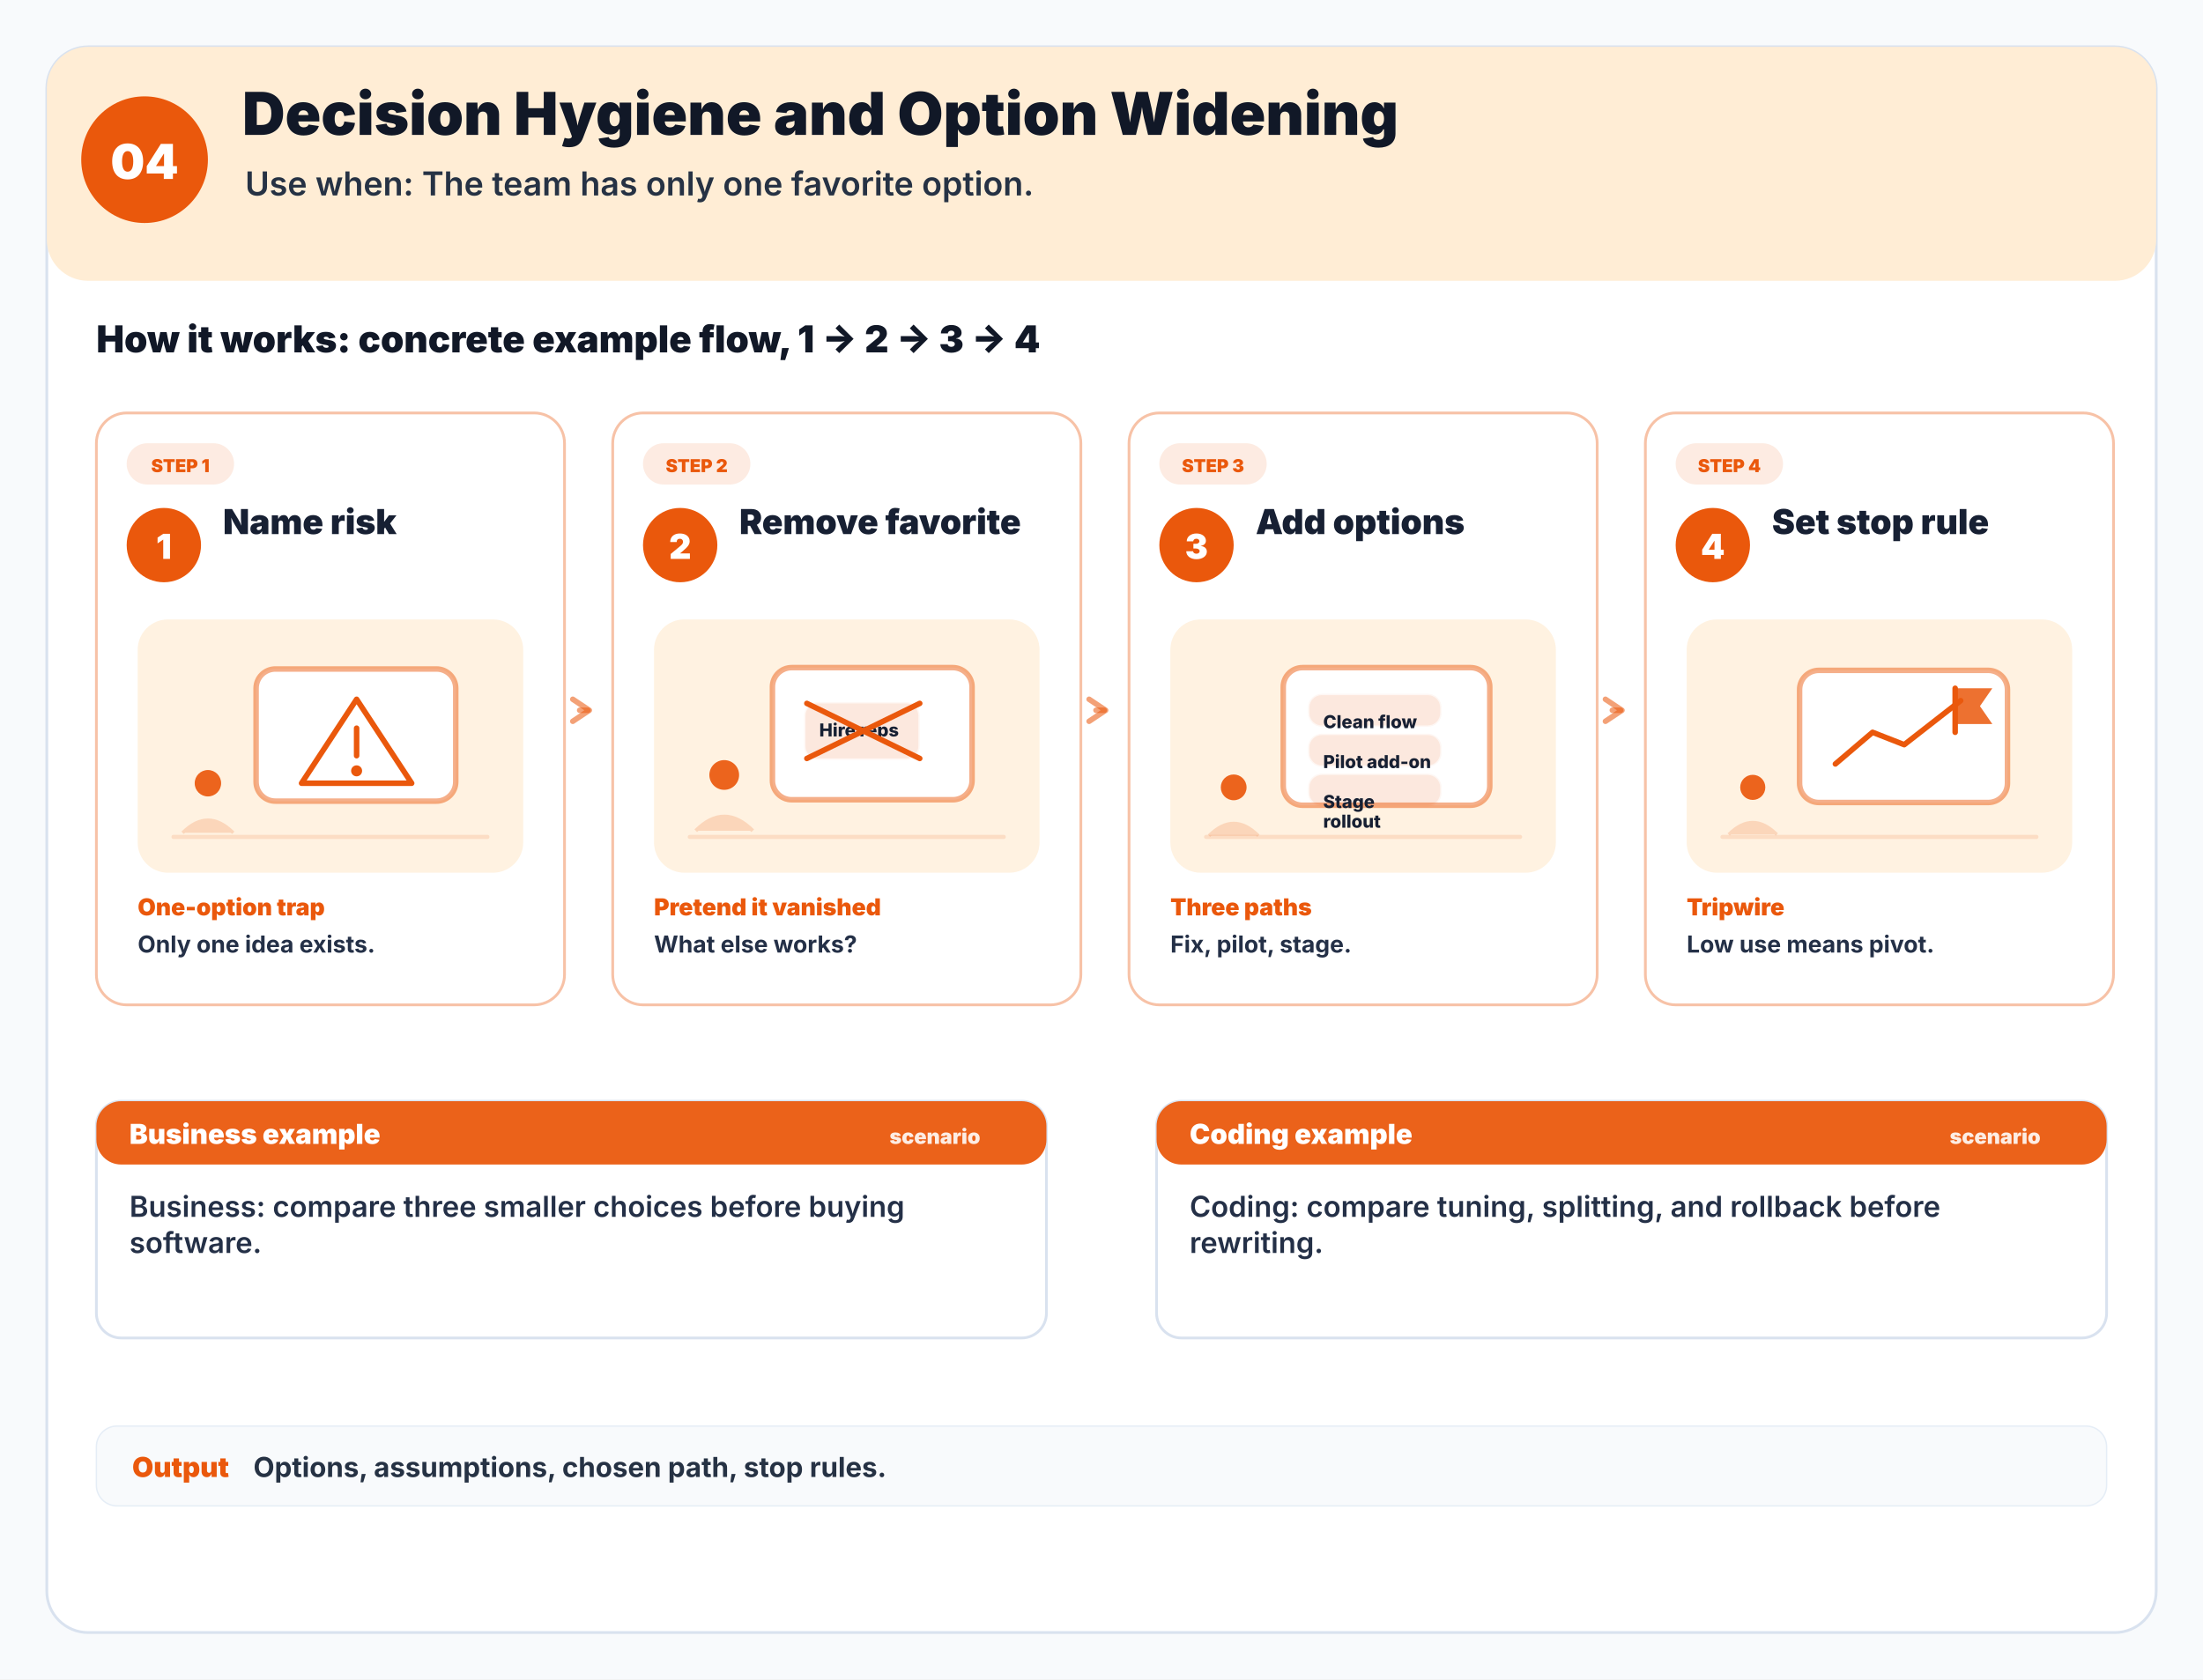
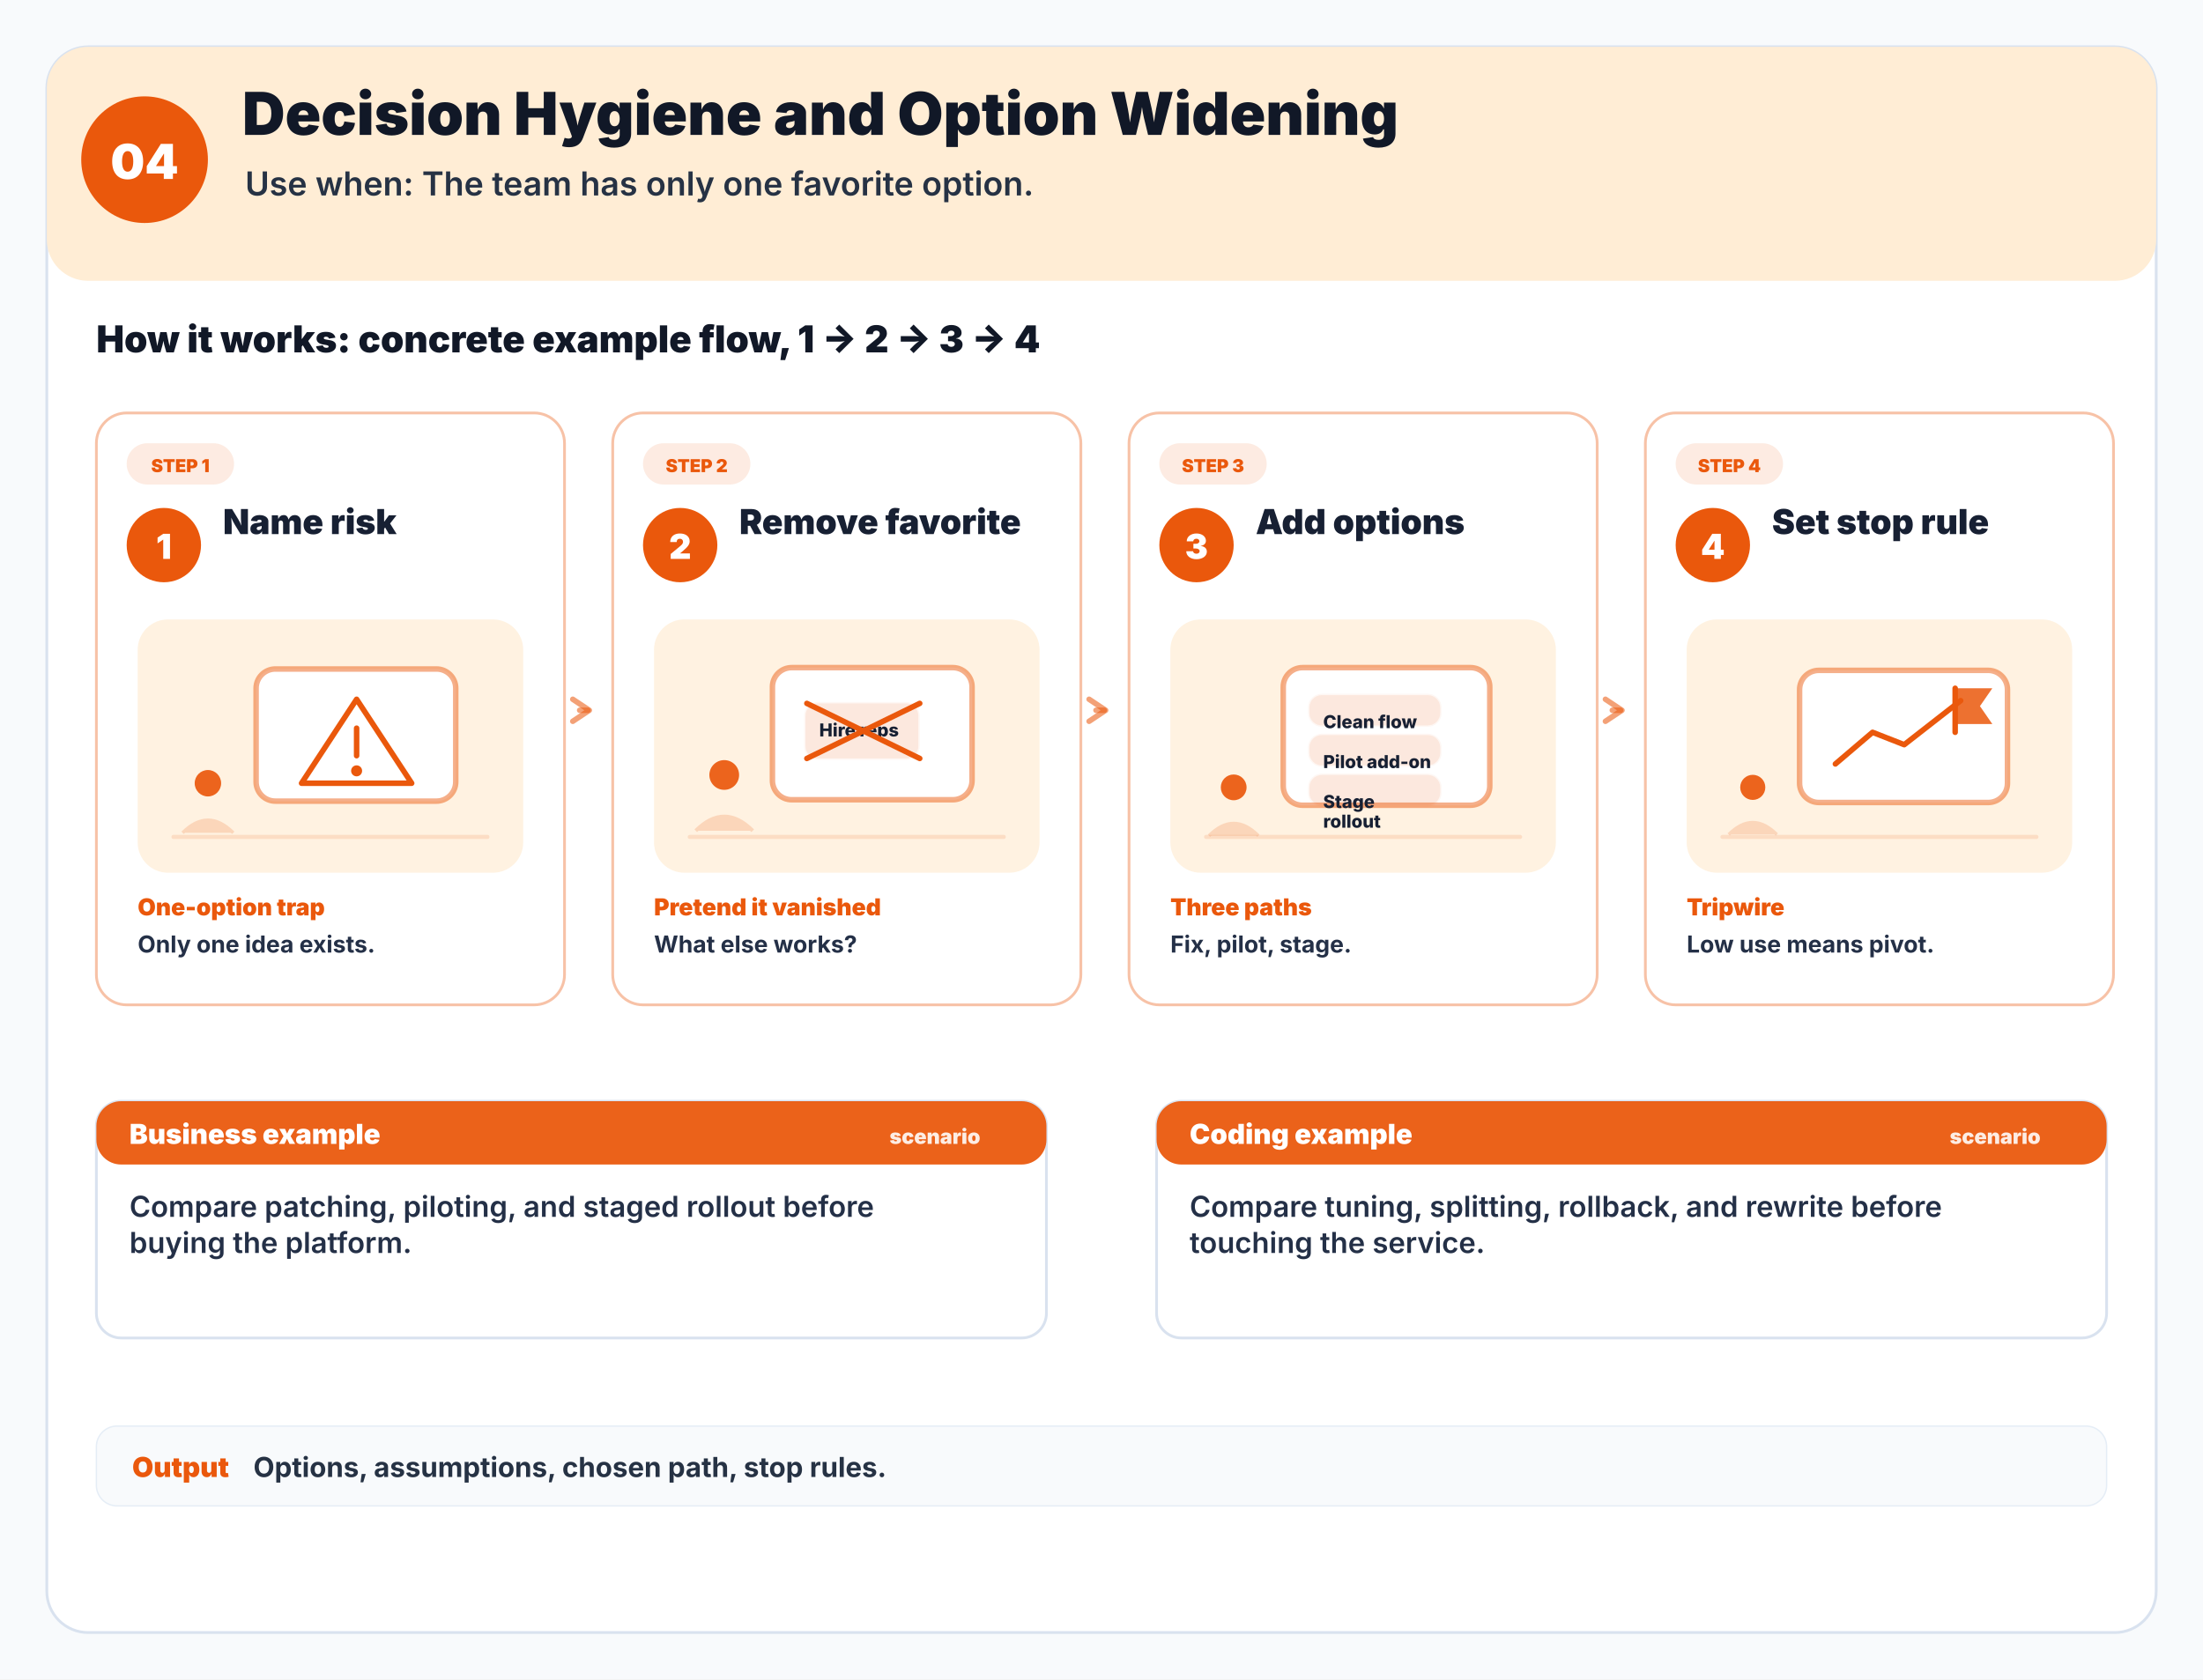
<svg xmlns="http://www.w3.org/2000/svg" width="1600" height="1220" viewBox="0 0 1600 1220" role="img" aria-labelledby="title desc">
  <style>
    .frame-card .frame-bg { transition: stroke-width 160ms ease, filter 160ms ease; }
    .frame-card:hover .frame-bg { stroke-width: 4; filter: url(#softShadow); }
    @media (prefers-reduced-motion: reduce) {
      .frame-card .frame-bg { transition: none; }
    }
  </style>
  <defs>
    <filter id="softShadow" x="-8%" y="-18%" width="116%" height="140%">
      <feDropShadow dx="0" dy="8" stdDeviation="8" flood-color="#0f172a" flood-opacity="0.13" />
    </filter>
  </defs>
  <rect width="1600" height="1220" fill="#f8fafc" />
  <rect x="34" y="34" width="1532" height="1152" rx="30" fill="#ffffff" stroke="#d9e2ef" stroke-width="2" />
  <rect x="34" y="34" width="1532" height="170" rx="30" fill="#ffedd5" />
  <circle cx="105" cy="116" r="46" fill="#ea580c" />
  <text x="105" y="130" text-anchor="middle" font-size="35" font-weight="900" fill="#ffffff" font-family="Inter, ui-sans-serif, system-ui">04</text>
  <text x="176" y="98" font-size="43" font-weight="900" fill="#111827" font-family="Inter, ui-sans-serif, system-ui">Decision Hygiene and Option Widening</text>
  <text x="178" y="142" text-anchor="start" font-size="24" font-weight="610" fill="#263244" font-family="Inter, ui-sans-serif, system-ui, -apple-system, BlinkMacSystemFont, Segoe UI, Arial, sans-serif">
    <tspan x="178" dy="0">Use when: The team has only one favorite option.</tspan>
  </text>
  <text x="70" y="256" font-size="27" font-weight="900" fill="#111827" font-family="Inter, ui-sans-serif, system-ui">How it works: concrete example flow, 1 -&gt; 2 -&gt; 3 -&gt; 4</text>
  <g class="frame-card">
    <rect class="frame-bg" x="70" y="300" width="340" height="430" rx="22" fill="#ffffff" stroke="#ea580c" stroke-opacity="0.36" stroke-width="2" />
    <rect x="92" y="322" width="78" height="30" rx="15" fill="#ea580c" opacity="0.12" />
    <text x="131" y="343" text-anchor="middle" font-size="13" font-weight="900" fill="#ea580c" letter-spacing="0" font-family="Inter, ui-sans-serif, system-ui">STEP 1</text>
    <circle cx="119" cy="396" r="27" fill="#ea580c" />
    <text x="119" y="406" text-anchor="middle" font-size="25" font-weight="900" fill="#ffffff" font-family="Inter, ui-sans-serif, system-ui">1</text>
    <text x="162" y="388" text-anchor="start" font-size="25" font-weight="880" fill="#172033" font-family="Inter, ui-sans-serif, system-ui, -apple-system, BlinkMacSystemFont, Segoe UI, Arial, sans-serif">
      <tspan x="162" dy="0">Name risk</tspan>
    </text>
    <g class="step-art">
      <rect x="100" y="450" width="280" height="184" rx="22" fill="#ffedd5" opacity="0.72" />
      <g transform="translate(100, 450)">
        <circle cx="51" cy="119" r="9.6" fill="#ea580c" opacity="0.92" />
        <path d="M 32.6 155 Q 51 136.6 69.4 155" fill="#ea580c" opacity="0.18" stroke="#ea580c" stroke-width="2.4" />
        <rect x="86" y="36" width="145" height="96" rx="14" fill="#ffffff" stroke="#ea580c" stroke-opacity="0.48" stroke-width="4" />
        <path d="M 159 58 L 199 119 H 119 Z" fill="#ffffff" stroke="#ea580c" stroke-width="4" stroke-linejoin="round" />
        <path d="M 159 79 V 99" stroke="#ea580c" stroke-width="4" stroke-linecap="round" stroke-linejoin="round" fill="none" />
        <circle cx="159" cy="110" r="4" fill="#ea580c" />
      </g>
      <path d="M 126 608 H 354" stroke="#ea580c" stroke-width="3" stroke-linecap="round" stroke-linejoin="round" fill="none" opacity="0.14" />
    </g>
    <text x="100" y="665" text-anchor="start" font-size="17" font-weight="900" fill="#ea580c" font-family="Inter, ui-sans-serif, system-ui, -apple-system, BlinkMacSystemFont, Segoe UI, Arial, sans-serif">
      <tspan x="100" dy="0">One-option trap</tspan>
    </text>
    <text x="100" y="692" text-anchor="start" font-size="17" font-weight="650" fill="#243047" font-family="Inter, ui-sans-serif, system-ui, -apple-system, BlinkMacSystemFont, Segoe UI, Arial, sans-serif">
      <tspan x="100" dy="0">Only one idea exists.</tspan>
    </text>
  </g>
  <g class="frame-card">
    <rect class="frame-bg" x="445" y="300" width="340" height="430" rx="22" fill="#ffffff" stroke="#ea580c" stroke-opacity="0.36" stroke-width="2" />
    <rect x="467" y="322" width="78" height="30" rx="15" fill="#ea580c" opacity="0.12" />
    <text x="506" y="343" text-anchor="middle" font-size="13" font-weight="900" fill="#ea580c" letter-spacing="0" font-family="Inter, ui-sans-serif, system-ui">STEP 2</text>
    <circle cx="494" cy="396" r="27" fill="#ea580c" />
    <text x="494" y="406" text-anchor="middle" font-size="25" font-weight="900" fill="#ffffff" font-family="Inter, ui-sans-serif, system-ui">2</text>
    <text x="537" y="388" text-anchor="start" font-size="25" font-weight="880" fill="#172033" font-family="Inter, ui-sans-serif, system-ui, -apple-system, BlinkMacSystemFont, Segoe UI, Arial, sans-serif">
      <tspan x="537" dy="0">Remove favorite</tspan>
    </text>
    <g class="step-art">
      <rect x="475" y="450" width="280" height="184" rx="22" fill="#ffedd5" opacity="0.72" />
      <g transform="translate(475, 450)">
        <circle cx="51" cy="113" r="10.8" fill="#ea580c" opacity="0.92" />
        <path d="M 30.3 153.5 Q 51 132.8 71.7 153.5" fill="#ea580c" opacity="0.18" stroke="#ea580c" stroke-width="2.7" />
        <rect x="86" y="35" width="145" height="96" rx="14" fill="#ffffff" stroke="#ea580c" stroke-opacity="0.48" stroke-width="4" />
        <rect x="110" y="61" width="82" height="40" rx="9" fill="#ea580c" opacity="0.14" stroke="#ea580c" stroke-opacity="0.35" stroke-width="2" />
        <text x="120" y="85" text-anchor="start" font-size="13" font-weight="800" fill="#172033" font-family="Inter, ui-sans-serif, system-ui, -apple-system, BlinkMacSystemFont, Segoe UI, Arial, sans-serif">
          <tspan x="120" dy="0">Hire reps</tspan>
        </text>
        <path d="M 111 61 L 193 101 M 193 61 L 111 101" stroke="#ea580c" stroke-width="4" stroke-linecap="round" stroke-linejoin="round" fill="none" />
      </g>
      <path d="M 501 608 H 729" stroke="#ea580c" stroke-width="3" stroke-linecap="round" stroke-linejoin="round" fill="none" opacity="0.14" />
    </g>
    <text x="475" y="665" text-anchor="start" font-size="17" font-weight="900" fill="#ea580c" font-family="Inter, ui-sans-serif, system-ui, -apple-system, BlinkMacSystemFont, Segoe UI, Arial, sans-serif">
      <tspan x="475" dy="0">Pretend it vanished</tspan>
    </text>
    <text x="475" y="692" text-anchor="start" font-size="17" font-weight="650" fill="#243047" font-family="Inter, ui-sans-serif, system-ui, -apple-system, BlinkMacSystemFont, Segoe UI, Arial, sans-serif">
      <tspan x="475" dy="0">What else works?</tspan>
    </text>
  </g>
  <g class="frame-card">
    <rect class="frame-bg" x="820" y="300" width="340" height="430" rx="22" fill="#ffffff" stroke="#ea580c" stroke-opacity="0.36" stroke-width="2" />
    <rect x="842" y="322" width="78" height="30" rx="15" fill="#ea580c" opacity="0.12" />
    <text x="881" y="343" text-anchor="middle" font-size="13" font-weight="900" fill="#ea580c" letter-spacing="0" font-family="Inter, ui-sans-serif, system-ui">STEP 3</text>
    <circle cx="869" cy="396" r="27" fill="#ea580c" />
    <text x="869" y="406" text-anchor="middle" font-size="25" font-weight="900" fill="#ffffff" font-family="Inter, ui-sans-serif, system-ui">3</text>
    <text x="912" y="388" text-anchor="start" font-size="25" font-weight="880" fill="#172033" font-family="Inter, ui-sans-serif, system-ui, -apple-system, BlinkMacSystemFont, Segoe UI, Arial, sans-serif">
      <tspan x="912" dy="0">Add options</tspan>
    </text>
    <g class="step-art">
      <rect x="850" y="450" width="280" height="184" rx="22" fill="#ffedd5" opacity="0.72" />
      <g transform="translate(850, 450)">
        <circle cx="46" cy="122" r="9.36" fill="#ea580c" opacity="0.92" />
        <path d="M 28.06 157.1 Q 46 139.16 63.94 157.1" fill="#ea580c" opacity="0.18" stroke="#ea580c" stroke-width="2.34" />
        <rect x="82" y="35" width="150" height="100" rx="14" fill="#ffffff" stroke="#ea580c" stroke-opacity="0.48" stroke-width="4" />
        <rect x="101" y="55" width="95" height="22" rx="9" fill="#ea580c" opacity="0.14" stroke="#ea580c" stroke-opacity="0.35" stroke-width="2" />
        <text x="111" y="79" text-anchor="start" font-size="13" font-weight="800" fill="#172033" font-family="Inter, ui-sans-serif, system-ui, -apple-system, BlinkMacSystemFont, Segoe UI, Arial, sans-serif">
          <tspan x="111" dy="0">Clean flow</tspan>
        </text>
        <rect x="101" y="84" width="95" height="22" rx="9" fill="#ea580c" opacity="0.14" stroke="#ea580c" stroke-opacity="0.35" stroke-width="2" />
        <text x="111" y="108" text-anchor="start" font-size="13" font-weight="800" fill="#172033" font-family="Inter, ui-sans-serif, system-ui, -apple-system, BlinkMacSystemFont, Segoe UI, Arial, sans-serif">
          <tspan x="111" dy="0">Pilot add-on</tspan>
        </text>
        <rect x="101" y="113" width="95" height="22" rx="9" fill="#ea580c" opacity="0.14" stroke="#ea580c" stroke-opacity="0.35" stroke-width="2" />
        <text x="111" y="137" text-anchor="start" font-size="13" font-weight="800" fill="#172033" font-family="Inter, ui-sans-serif, system-ui, -apple-system, BlinkMacSystemFont, Segoe UI, Arial, sans-serif">
          <tspan x="111" dy="0">Stage</tspan>
          <tspan x="111" dy="14.3">rollout</tspan>
        </text>
      </g>
      <path d="M 876 608 H 1104" stroke="#ea580c" stroke-width="3" stroke-linecap="round" stroke-linejoin="round" fill="none" opacity="0.14" />
    </g>
    <text x="850" y="665" text-anchor="start" font-size="17" font-weight="900" fill="#ea580c" font-family="Inter, ui-sans-serif, system-ui, -apple-system, BlinkMacSystemFont, Segoe UI, Arial, sans-serif">
      <tspan x="850" dy="0">Three paths</tspan>
    </text>
    <text x="850" y="692" text-anchor="start" font-size="17" font-weight="650" fill="#243047" font-family="Inter, ui-sans-serif, system-ui, -apple-system, BlinkMacSystemFont, Segoe UI, Arial, sans-serif">
      <tspan x="850" dy="0">Fix, pilot, stage.</tspan>
    </text>
  </g>
  <g class="frame-card">
    <rect class="frame-bg" x="1195" y="300" width="340" height="430" rx="22" fill="#ffffff" stroke="#ea580c" stroke-opacity="0.36" stroke-width="2" />
    <rect x="1217" y="322" width="78" height="30" rx="15" fill="#ea580c" opacity="0.12" />
    <text x="1256" y="343" text-anchor="middle" font-size="13" font-weight="900" fill="#ea580c" letter-spacing="0" font-family="Inter, ui-sans-serif, system-ui">STEP 4</text>
    <circle cx="1244" cy="396" r="27" fill="#ea580c" />
    <text x="1244" y="406" text-anchor="middle" font-size="25" font-weight="900" fill="#ffffff" font-family="Inter, ui-sans-serif, system-ui">4</text>
    <text x="1287" y="388" text-anchor="start" font-size="25" font-weight="880" fill="#172033" font-family="Inter, ui-sans-serif, system-ui, -apple-system, BlinkMacSystemFont, Segoe UI, Arial, sans-serif">
      <tspan x="1287" dy="0">Set stop rule</tspan>
    </text>
    <g class="step-art">
      <rect x="1225" y="450" width="280" height="184" rx="22" fill="#ffedd5" opacity="0.72" />
      <g transform="translate(1225, 450)">
        <circle cx="48" cy="122" r="9.12" fill="#ea580c" opacity="0.92" />
        <path d="M 30.52 156.2 Q 48 138.72 65.48 156.2" fill="#ea580c" opacity="0.18" stroke="#ea580c" stroke-width="2.28" />
        <rect x="82" y="37" width="151" height="96" rx="14" fill="#ffffff" stroke="#ea580c" stroke-opacity="0.48" stroke-width="4" />
        <path d="M 108 105 L 135 82 L 158 91 L 199 59" stroke="#ea580c" stroke-width="4" stroke-linecap="round" stroke-linejoin="round" fill="none" />
        <path d="M 195 50 V 82" stroke="#ea580c" stroke-width="4" stroke-linecap="round" stroke-linejoin="round" fill="none" />
        <path d="M 195 50 H 222 L 213 63 L 222 76 H 195" fill="#ea580c" opacity="0.85" />
      </g>
      <path d="M 1251 608 H 1479" stroke="#ea580c" stroke-width="3" stroke-linecap="round" stroke-linejoin="round" fill="none" opacity="0.14" />
    </g>
    <text x="1225" y="665" text-anchor="start" font-size="17" font-weight="900" fill="#ea580c" font-family="Inter, ui-sans-serif, system-ui, -apple-system, BlinkMacSystemFont, Segoe UI, Arial, sans-serif">
      <tspan x="1225" dy="0">Tripwire</tspan>
    </text>
    <text x="1225" y="692" text-anchor="start" font-size="17" font-weight="650" fill="#243047" font-family="Inter, ui-sans-serif, system-ui, -apple-system, BlinkMacSystemFont, Segoe UI, Arial, sans-serif">
      <tspan x="1225" dy="0">Low use means pivot.</tspan>
    </text>
  </g>
  <path d="M 421 516 H 427" stroke="#ea580c" stroke-width="4" stroke-linecap="round" opacity="0.56" />
  <path d="M 416 508 L 428 516 L 416 524" fill="none" stroke="#ea580c" stroke-width="4" stroke-linecap="round" stroke-linejoin="round" opacity="0.56" />
  <path d="M 796 516 H 802" stroke="#ea580c" stroke-width="4" stroke-linecap="round" opacity="0.56" />
  <path d="M 791 508 L 803 516 L 791 524" fill="none" stroke="#ea580c" stroke-width="4" stroke-linecap="round" stroke-linejoin="round" opacity="0.56" />
  <path d="M 1171 516 H 1177" stroke="#ea580c" stroke-width="4" stroke-linecap="round" opacity="0.56" />
  <path d="M 1166 508 L 1178 516 L 1166 524" fill="none" stroke="#ea580c" stroke-width="4" stroke-linecap="round" stroke-linejoin="round" opacity="0.56" />
  <rect x="70" y="800" width="690" height="172" rx="18" fill="#ffffff" stroke="#d9e2ef" stroke-width="2" />
  <rect x="70" y="800" width="690" height="46" rx="18" fill="#ea580c" opacity="0.94" />
  <text x="94" y="831" font-size="20" font-weight="850" fill="#ffffff" font-family="Inter, ui-sans-serif, system-ui">Business example</text>
  <text x="712" y="831" text-anchor="end" font-size="15" font-weight="850" fill="#ffffff" opacity="0.88" font-family="Inter, ui-sans-serif, system-ui">scenario</text>
  <text x="94" y="884" text-anchor="start" font-size="21" font-weight="620" fill="#243047" font-family="Inter, ui-sans-serif, system-ui, -apple-system, BlinkMacSystemFont, Segoe UI, Arial, sans-serif">
-     <tspan x="94" dy="0">Business: compare three smaller choices before buying</tspan>
-     <tspan x="94" dy="26.25">software.</tspan>
+     <tspan x="94" dy="0">Compare patching, piloting, and staged rollout before</tspan>
+     <tspan x="94" dy="26.25">buying the platform.</tspan>
  </text>
  <rect x="840" y="800" width="690" height="172" rx="18" fill="#ffffff" stroke="#d9e2ef" stroke-width="2" />
  <rect x="840" y="800" width="690" height="46" rx="18" fill="#ea580c" opacity="0.94" />
  <text x="864" y="831" font-size="20" font-weight="850" fill="#ffffff" font-family="Inter, ui-sans-serif, system-ui">Coding example</text>
  <text x="1482" y="831" text-anchor="end" font-size="15" font-weight="850" fill="#ffffff" opacity="0.88" font-family="Inter, ui-sans-serif, system-ui">scenario</text>
  <text x="864" y="884" text-anchor="start" font-size="21" font-weight="620" fill="#243047" font-family="Inter, ui-sans-serif, system-ui, -apple-system, BlinkMacSystemFont, Segoe UI, Arial, sans-serif">
-     <tspan x="864" dy="0">Coding: compare tuning, splitting, and rollback before</tspan>
-     <tspan x="864" dy="26.25">rewriting.</tspan>
+     <tspan x="864" dy="0">Compare tuning, splitting, rollback, and rewrite before</tspan>
+     <tspan x="864" dy="26.25">touching the service.</tspan>
  </text>
  <rect x="70" y="1036" width="1460" height="58" rx="15" fill="#f8fafc" stroke="#e5edf6" />
  <text x="96" y="1073" font-size="20" font-weight="900" fill="#ea580c" font-family="Inter, ui-sans-serif, system-ui">Output</text>
  <text x="184" y="1073" text-anchor="start" font-size="20" font-weight="700" fill="#263244" font-family="Inter, ui-sans-serif, system-ui, -apple-system, BlinkMacSystemFont, Segoe UI, Arial, sans-serif">
    <tspan x="184" dy="0">Options, assumptions, chosen path, stop rules.</tspan>
  </text>
</svg>
